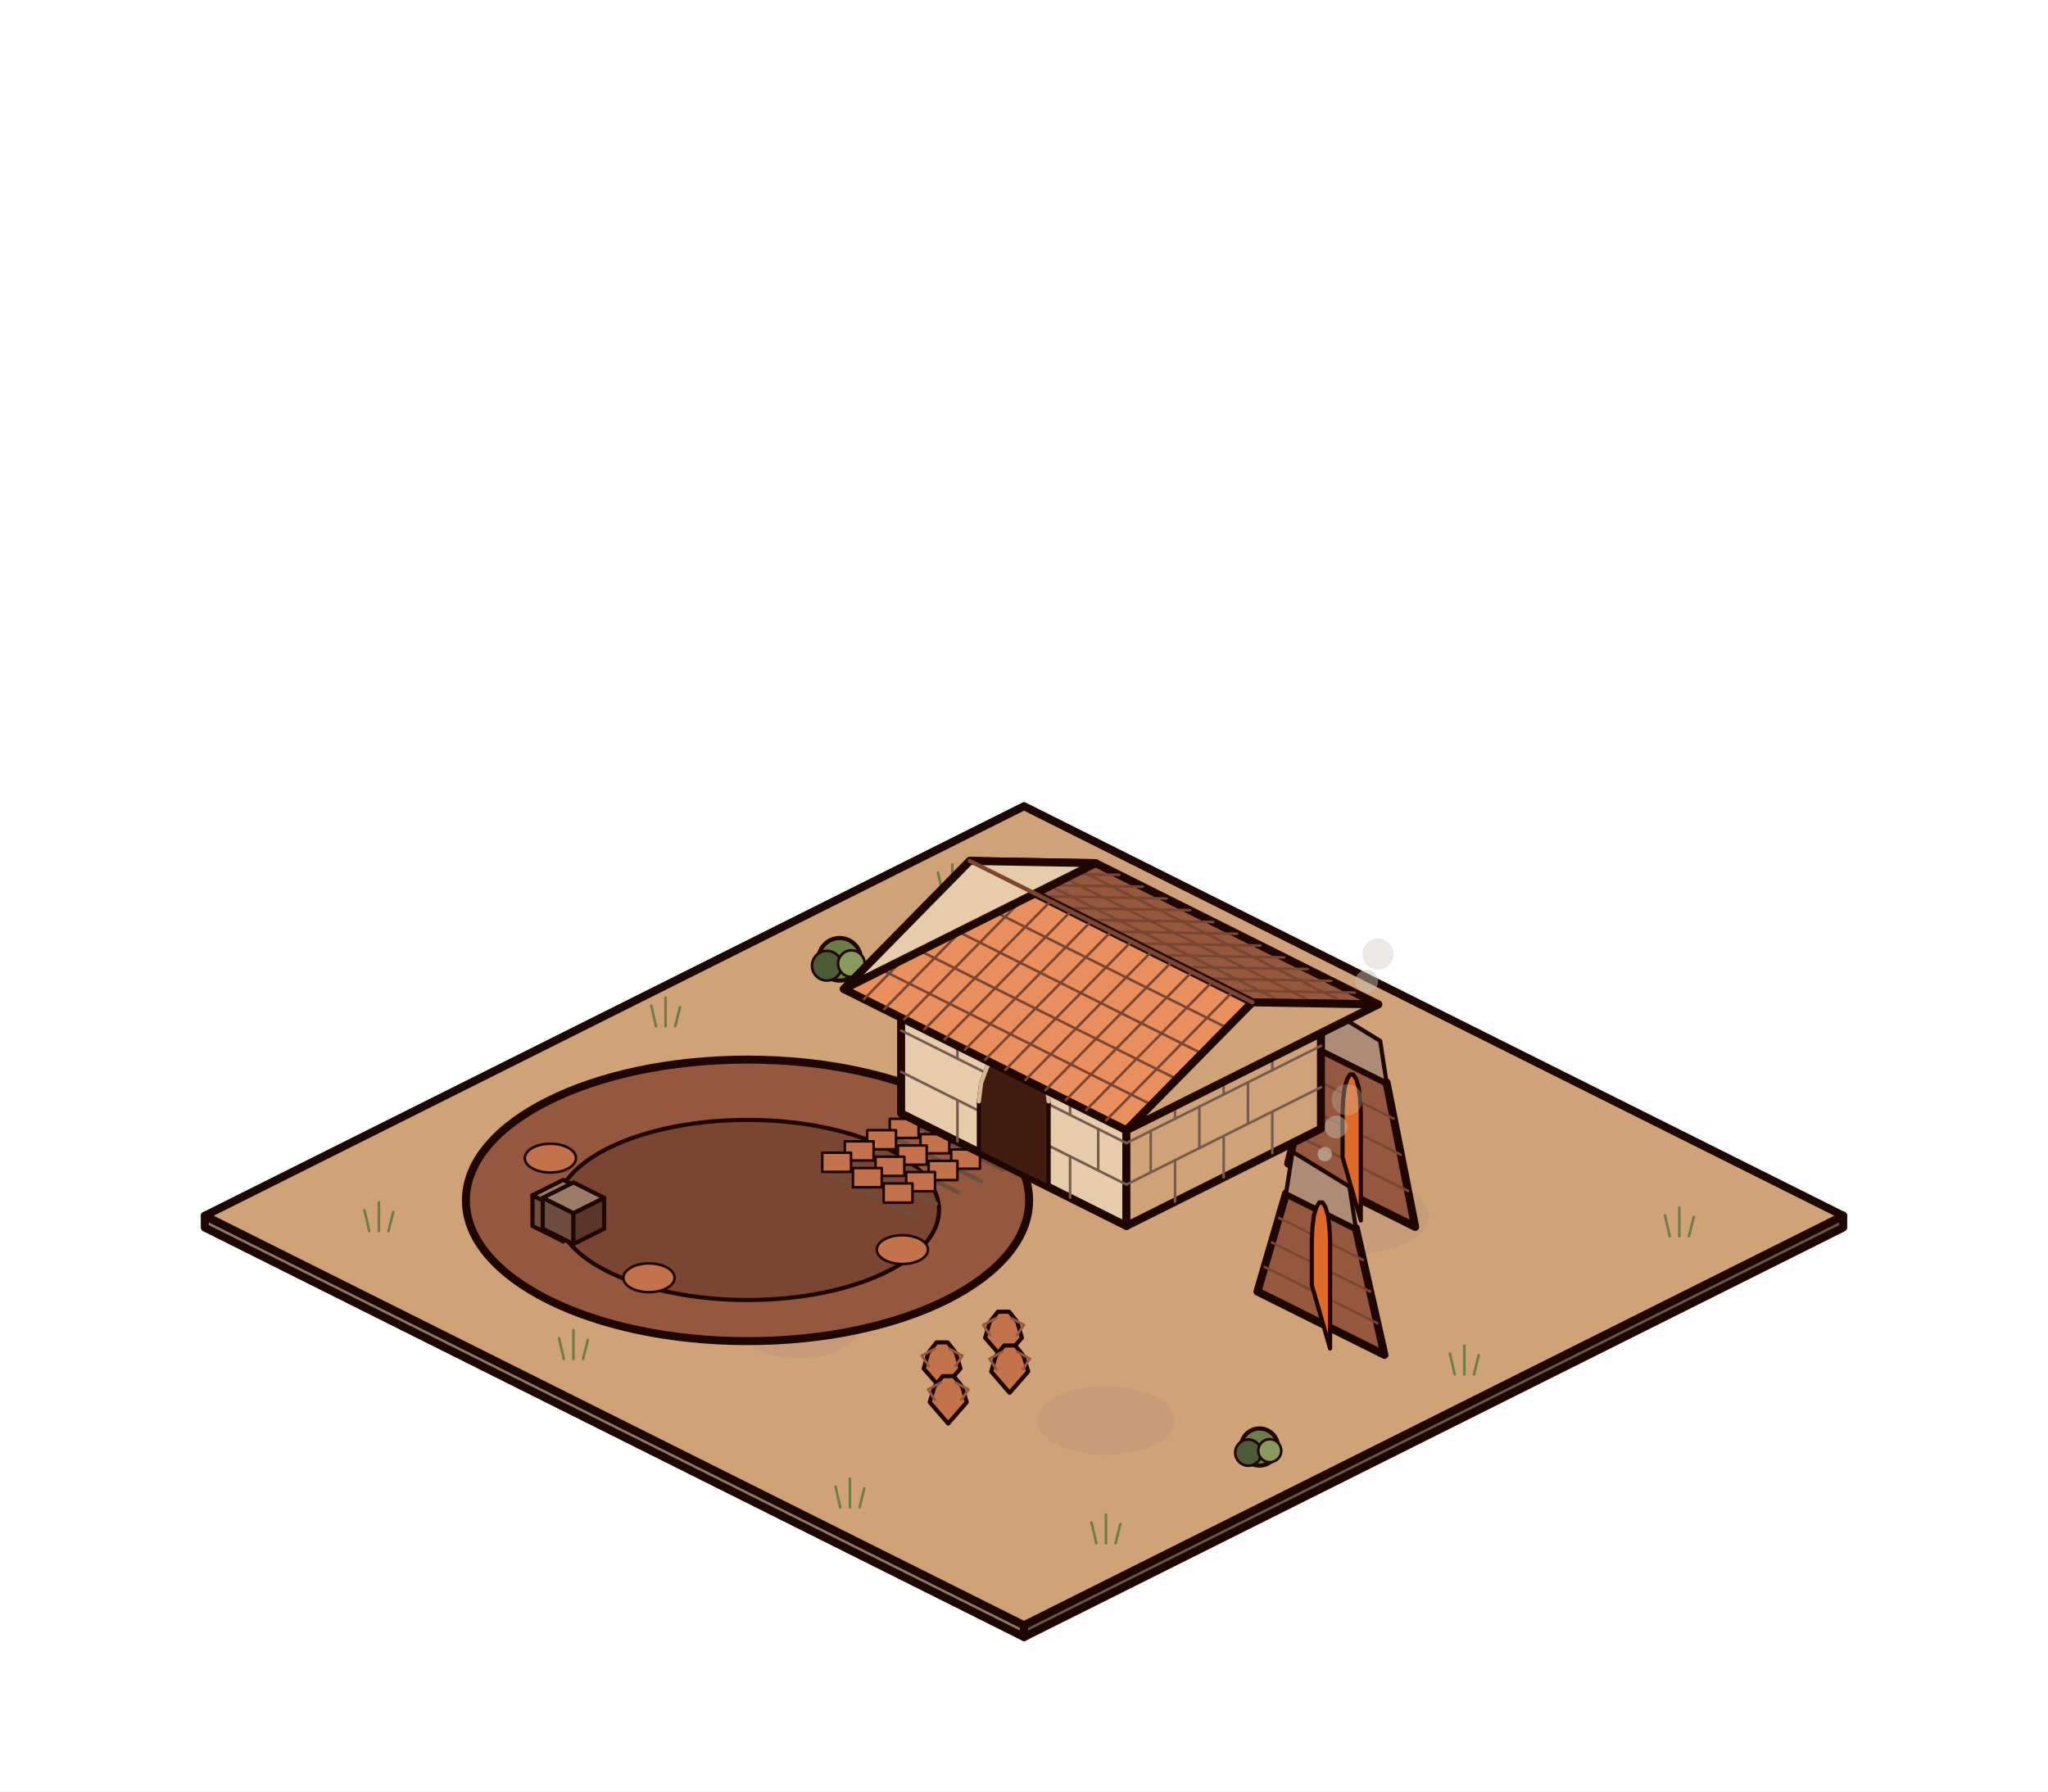
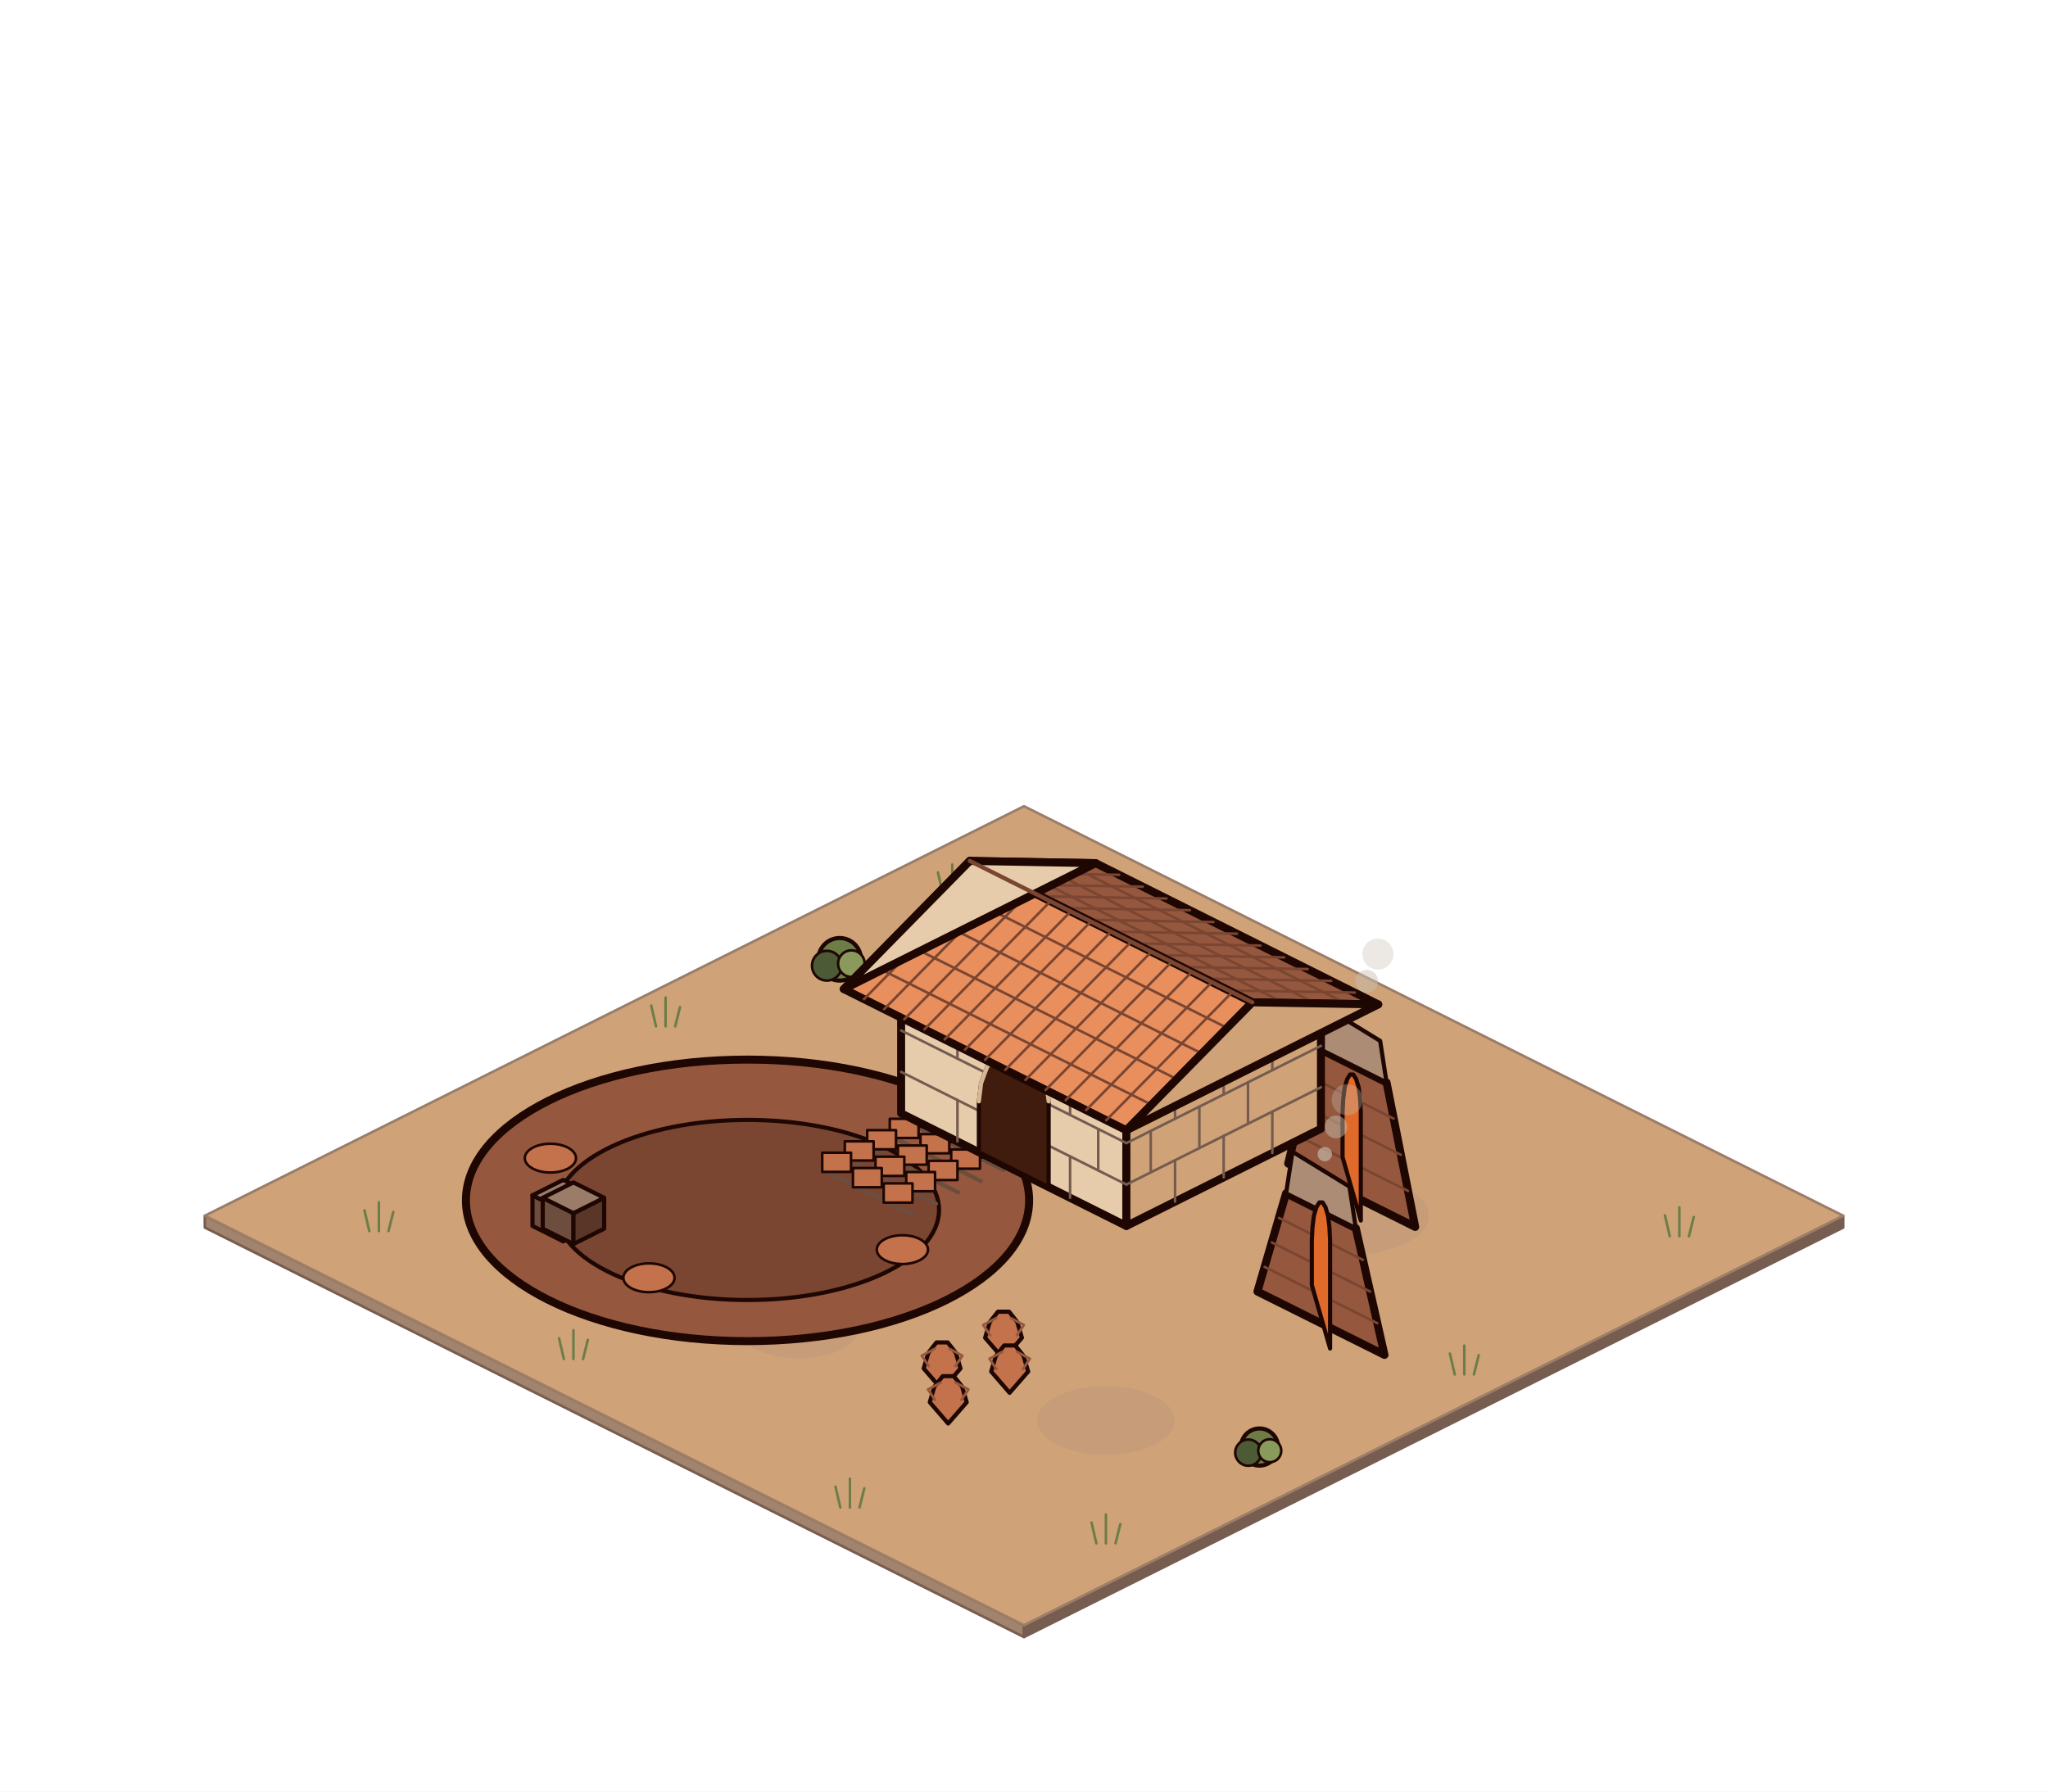
<svg xmlns="http://www.w3.org/2000/svg" viewBox="-640 -760 1280 1120" width="1280" height="1120">
  <rect x="-640" y="-760" width="1280" height="1120" fill="#ffffff" />
-   <polygon points="-512.0,0.0 0.0,256.0 0.0,263.4 -512.0,7.4" fill="#947864" stroke="#1e0702" stroke-width="5.0" stroke-linejoin="round" />
-   <polygon points="0.0,256.0 512.0,0.0 512.0,7.4 0.0,263.4" fill="#6c5548" stroke="#1e0702" stroke-width="5.0" stroke-linejoin="round" />
-   <polygon points="0.0,-256.0 512.0,0.0 0.0,256.0 -512.0,0.0" fill="#cfa278" stroke="#1e0702" stroke-width="5.0" stroke-linejoin="round" />
+   <polygon points="-512.0,0.0 0.0,256.0 0.0,263.4 -512.0,7.4" fill="#a2836d" stroke="#765d50" stroke-width="1.6" stroke-linejoin="round" />
+   <polygon points="0.0,256.0 512.0,0.0 512.0,7.4 0.0,263.4" fill="#765d50" stroke="#765d50" stroke-width="1.6" stroke-linejoin="round" />
+   <polygon points="0.0,-256.0 512.0,0.0 0.0,256.0 -512.0,0.0" fill="#cfa278" stroke="#9b7e69" stroke-width="1.6" stroke-linejoin="round" />
  <ellipse cx="-204.8" cy="-12.8" rx="59.1" ry="29.6" fill="#b7947c" stroke="none" fill-opacity="0.35" />
  <ellipse cx="204.8" cy="0.0" rx="48.4" ry="24.2" fill="#b7947c" stroke="none" fill-opacity="0.35" />
  <ellipse cx="-140.8" cy="70.4" rx="37.6" ry="18.8" fill="#b7947c" stroke="none" fill-opacity="0.35" />
  <ellipse cx="51.2" cy="128.0" rx="43.0" ry="21.5" fill="#b7947c" stroke="none" fill-opacity="0.35" />
  <ellipse cx="-172.8" cy="-9.6" rx="176.0" ry="88.0" fill="#95583e" stroke="#1e0702" stroke-width="5.0" />
  <ellipse cx="-172.8" cy="-3.6" rx="119.7" ry="56.3" fill="#7a4531" stroke="#1e0702" stroke-width="2.6" />
  <ellipse cx="-296.0" cy="-36.0" rx="16.0" ry="9.0" fill="#c4724c" stroke="#1e0702" stroke-width="1.6" />
  <ellipse cx="-76.0" cy="21.2" rx="16.0" ry="9.0" fill="#c4724c" stroke="#1e0702" stroke-width="1.6" />
  <ellipse cx="-234.4" cy="38.8" rx="16.0" ry="9.0" fill="#c4724c" stroke="#1e0702" stroke-width="1.6" />
  <line x1="-50.8" y1="-201.6" x2="-53.8" y2="-214.6" stroke="#6e7d48" stroke-width="1.6" stroke-linecap="round" />
  <line x1="-44.8" y1="-201.6" x2="-44.8" y2="-219.6" stroke="#6e7d48" stroke-width="1.6" stroke-linecap="round" />
  <line x1="-38.8" y1="-201.6" x2="-35.8" y2="-213.6" stroke="#6e7d48" stroke-width="1.6" stroke-linecap="round" />
  <circle cx="-115.2" cy="-160.3" r="13.3" fill="#6e7d48" stroke="#1e0702" stroke-width="2.6" />
  <circle cx="-123.2" cy="-156.3" r="9.3" fill="#4d5a36" stroke="#1e0702" stroke-width="1.6" />
  <circle cx="-107.9" cy="-157.6" r="8.3" fill="#8a9a5c" stroke="#1e0702" stroke-width="1.6" />
  <line x1="-230.0" y1="-118.4" x2="-233.0" y2="-131.4" stroke="#6e7d48" stroke-width="1.6" stroke-linecap="round" />
  <line x1="-224.0" y1="-118.4" x2="-224.0" y2="-136.4" stroke="#6e7d48" stroke-width="1.6" stroke-linecap="round" />
  <line x1="-218.0" y1="-118.4" x2="-215.0" y2="-130.4" stroke="#6e7d48" stroke-width="1.6" stroke-linecap="round" />
  <line x1="-70.4" y1="-57.4" x2="-12.8" y2="-28.6" stroke="#6d4d3d" stroke-width="2.6" stroke-linecap="round" />
  <polygon points="-69.8,-55.6 -51.8,-55.6 -51.8,-67.6 -69.8,-67.6" fill="#c4724c" stroke="#1e0702" stroke-width="1.6" stroke-linejoin="round" />
  <polygon points="-50.6,-46.0 -32.6,-46.0 -32.6,-58.0 -50.6,-58.0" fill="#c4724c" stroke="#1e0702" stroke-width="1.6" stroke-linejoin="round" />
  <polygon points="-31.4,-36.4 -13.4,-36.4 -13.4,-48.4 -31.4,-48.4" fill="#c4724c" stroke="#1e0702" stroke-width="1.6" stroke-linejoin="round" />
  <line x1="-84.5" y1="-50.4" x2="-26.9" y2="-21.6" stroke="#6d4d3d" stroke-width="2.6" stroke-linecap="round" />
  <polygon points="-83.9,-48.6 -65.9,-48.6 -65.9,-60.6 -83.9,-60.6" fill="#c4724c" stroke="#1e0702" stroke-width="1.6" stroke-linejoin="round" />
  <polygon points="-64.7,-39.0 -46.7,-39.0 -46.7,-51.0 -64.7,-51.0" fill="#c4724c" stroke="#1e0702" stroke-width="1.6" stroke-linejoin="round" />
  <polygon points="-45.5,-29.4 -27.5,-29.4 -27.5,-41.4 -45.5,-41.4" fill="#c4724c" stroke="#1e0702" stroke-width="1.6" stroke-linejoin="round" />
  <line x1="-98.6" y1="-43.3" x2="-41.0" y2="-14.5" stroke="#6d4d3d" stroke-width="2.6" stroke-linecap="round" />
  <polygon points="-98.0,-41.5 -80.0,-41.5 -80.0,-53.5 -98.0,-53.5" fill="#c4724c" stroke="#1e0702" stroke-width="1.6" stroke-linejoin="round" />
  <polygon points="-78.8,-31.9 -60.8,-31.9 -60.8,-43.9 -78.8,-43.9" fill="#c4724c" stroke="#1e0702" stroke-width="1.6" stroke-linejoin="round" />
  <polygon points="-59.6,-22.3 -41.6,-22.3 -41.6,-34.3 -59.6,-34.3" fill="#c4724c" stroke="#1e0702" stroke-width="1.6" stroke-linejoin="round" />
  <line x1="-112.6" y1="-36.3" x2="-55.0" y2="-7.5" stroke="#6d4d3d" stroke-width="2.6" stroke-linecap="round" />
  <polygon points="-112.0,-34.5 -94.0,-34.5 -94.0,-46.5 -112.0,-46.5" fill="#c4724c" stroke="#1e0702" stroke-width="1.6" stroke-linejoin="round" />
  <polygon points="-92.8,-24.9 -74.8,-24.9 -74.8,-36.9 -92.8,-36.9" fill="#c4724c" stroke="#1e0702" stroke-width="1.6" stroke-linejoin="round" />
  <polygon points="-73.6,-15.3 -55.6,-15.3 -55.6,-27.3 -73.6,-27.3" fill="#c4724c" stroke="#1e0702" stroke-width="1.6" stroke-linejoin="round" />
  <line x1="-126.7" y1="-29.2" x2="-69.1" y2="-0.4" stroke="#6d4d3d" stroke-width="2.6" stroke-linecap="round" />
  <polygon points="-126.1,-27.4 -108.1,-27.4 -108.1,-39.4 -126.1,-39.4" fill="#c4724c" stroke="#1e0702" stroke-width="1.6" stroke-linejoin="round" />
  <polygon points="-106.9,-17.8 -88.9,-17.8 -88.9,-29.8 -106.9,-29.8" fill="#c4724c" stroke="#1e0702" stroke-width="1.6" stroke-linejoin="round" />
  <polygon points="-87.7,-8.2 -69.7,-8.2 -69.7,-20.2 -87.7,-20.2" fill="#c4724c" stroke="#1e0702" stroke-width="1.6" stroke-linejoin="round" />
  <circle cx="207.2" cy="-129.6" r="4.5" fill="#c9c0b2" stroke="none" fill-opacity="0.62" />
  <circle cx="214.2" cy="-146.6" r="7.1" fill="#c9c0b2" stroke="none" fill-opacity="0.48" />
  <circle cx="221.2" cy="-163.6" r="9.7" fill="#c9c0b2" stroke="none" fill-opacity="0.34" />
  <polygon points="165.1,-32.6 244.5,7.0 226.6,-83.3 183.0,-105.1" fill="#95583e" stroke="#1e0702" stroke-width="5.0" stroke-linejoin="round" />
  <polygon points="183.0,-105.1 226.6,-83.3 222.6,-109.3 187.0,-131.1" fill="#ad8c75" stroke="#1e0702" stroke-width="2.6" stroke-linejoin="round" />
  <line x1="169.6" y1="-50.7" x2="240.0" y2="-15.5" stroke="#7a4531" stroke-width="1.6" stroke-linecap="round" />
  <line x1="174.1" y1="-68.9" x2="235.5" y2="-38.1" stroke="#7a4531" stroke-width="1.6" stroke-linecap="round" />
  <line x1="178.6" y1="-87.0" x2="231.0" y2="-60.7" stroke="#7a4531" stroke-width="1.6" stroke-linecap="round" />
  <polygon points="199.1,-36.6 199.1,-64.6 199.5,-72.8 200.4,-80.1 202.0,-85.4 203.8,-88.3 205.8,-88.3 207.6,-85.4 209.2,-80.1 210.1,-72.8 210.5,-64.6 210.5,3.0" fill="#e06a2a" stroke="#1e0702" stroke-width="2.6" stroke-linejoin="round" />
  <polygon points="-76.8,-64.0 64.0,6.4 64.0,-71.3 -76.8,-141.7" fill="#e7ccab" stroke="#1e0702" stroke-width="5.0" stroke-linejoin="round" />
  <polygon points="64.0,6.4 185.6,-54.4 185.6,-132.1 64.0,-71.3" fill="#cfa278" stroke="#1e0702" stroke-width="5.0" stroke-linejoin="round" />
  <polygon points="44.8,-202.5 185.6,-132.1 64.0,-71.3 -76.8,-141.7" fill="#fadfba" stroke="#1e0702" stroke-width="5.0" stroke-linejoin="round" />
  <line x1="-41.6" y1="-46.4" x2="-41.6" y2="-72.3" stroke="#745b4e" stroke-width="1.6" stroke-linecap="round" />
  <line x1="155.2" y1="-39.2" x2="155.2" y2="-65.1" stroke="#745b4e" stroke-width="1.6" stroke-linecap="round" />
  <line x1="-6.4" y1="-28.8" x2="-6.4" y2="-54.7" stroke="#745b4e" stroke-width="1.6" stroke-linecap="round" />
  <line x1="124.8" y1="-24.0" x2="124.8" y2="-49.9" stroke="#745b4e" stroke-width="1.6" stroke-linecap="round" />
  <line x1="28.8" y1="-11.2" x2="28.8" y2="-37.1" stroke="#745b4e" stroke-width="1.6" stroke-linecap="round" />
  <line x1="94.4" y1="-8.8" x2="94.4" y2="-34.7" stroke="#745b4e" stroke-width="1.6" stroke-linecap="round" />
  <line x1="-76.8" y1="-89.9" x2="64.0" y2="-19.5" stroke="#745b4e" stroke-width="1.6" stroke-linecap="round" />
  <line x1="64.0" y1="-19.5" x2="185.6" y2="-80.3" stroke="#745b4e" stroke-width="1.6" stroke-linecap="round" />
  <line x1="-24.0" y1="-63.5" x2="-24.0" y2="-89.4" stroke="#745b4e" stroke-width="1.6" stroke-linecap="round" />
  <line x1="140.0" y1="-57.5" x2="140.0" y2="-83.4" stroke="#745b4e" stroke-width="1.6" stroke-linecap="round" />
  <line x1="11.2" y1="-45.9" x2="11.2" y2="-71.8" stroke="#745b4e" stroke-width="1.6" stroke-linecap="round" />
  <line x1="109.6" y1="-42.3" x2="109.6" y2="-68.2" stroke="#745b4e" stroke-width="1.6" stroke-linecap="round" />
  <line x1="46.4" y1="-28.3" x2="46.4" y2="-54.2" stroke="#745b4e" stroke-width="1.6" stroke-linecap="round" />
  <line x1="79.2" y1="-27.1" x2="79.2" y2="-53.0" stroke="#745b4e" stroke-width="1.6" stroke-linecap="round" />
  <line x1="-76.8" y1="-115.8" x2="64.0" y2="-45.4" stroke="#745b4e" stroke-width="1.6" stroke-linecap="round" />
  <line x1="64.0" y1="-45.4" x2="185.6" y2="-106.2" stroke="#745b4e" stroke-width="1.6" stroke-linecap="round" />
  <line x1="-41.6" y1="-98.2" x2="-41.6" y2="-124.1" stroke="#745b4e" stroke-width="1.6" stroke-linecap="round" />
  <line x1="155.2" y1="-91.0" x2="155.2" y2="-116.9" stroke="#745b4e" stroke-width="1.6" stroke-linecap="round" />
  <line x1="-6.4" y1="-80.6" x2="-6.4" y2="-106.5" stroke="#745b4e" stroke-width="1.6" stroke-linecap="round" />
  <line x1="124.8" y1="-75.8" x2="124.8" y2="-101.7" stroke="#745b4e" stroke-width="1.6" stroke-linecap="round" />
  <line x1="28.8" y1="-63.0" x2="28.8" y2="-88.9" stroke="#745b4e" stroke-width="1.6" stroke-linecap="round" />
  <line x1="94.4" y1="-60.6" x2="94.4" y2="-86.5" stroke="#745b4e" stroke-width="1.6" stroke-linecap="round" />
  <polygon points="-28.2,-39.7 -28.2,-71.5 -28.2,-71.5 -26.8,-82.9 -23.1,-92.9 -17.3,-100.3 -10.2,-104.2 -2.6,-104.2 4.5,-100.3 10.3,-92.9 14.0,-82.9 15.4,-71.5 15.4,-71.5 15.4,-17.9" fill="#3f1c0d" stroke="#1e0702" stroke-width="2.6" stroke-linejoin="round" />
  <polyline points="-28.2,-71.5 -28.2,-71.5 -26.8,-82.9 -23.1,-92.9 -17.3,-100.3 -10.2,-104.2 -2.6,-104.2 4.5,-100.3 10.3,-92.9 14.0,-82.9 15.4,-71.5 15.4,-71.5" fill="none" stroke="#d7b791" stroke-width="2.6" stroke-linejoin="round" stroke-linecap="round" />
  <polygon points="44.8,-220.4 221.4,-132.1 142.7,-133.4 -33.9,-221.8" fill="#95583e" stroke="#1e0702" stroke-width="5.0" stroke-linejoin="round" />
  <line x1="25.1" y1="-220.8" x2="201.8" y2="-132.4" stroke="#7a4531" stroke-width="1.6" stroke-linecap="round" />
  <line x1="5.4" y1="-221.1" x2="182.1" y2="-132.8" stroke="#7a4531" stroke-width="1.6" stroke-linecap="round" />
  <line x1="-14.2" y1="-221.4" x2="162.4" y2="-133.1" stroke="#7a4531" stroke-width="1.6" stroke-linecap="round" />
  <line x1="59.5" y1="-213.1" x2="-19.2" y2="-214.4" stroke="#7a4531" stroke-width="1.6" stroke-linecap="round" />
  <line x1="74.2" y1="-205.7" x2="-4.5" y2="-207.0" stroke="#7a4531" stroke-width="1.6" stroke-linecap="round" />
  <line x1="89.0" y1="-198.3" x2="10.2" y2="-199.7" stroke="#7a4531" stroke-width="1.6" stroke-linecap="round" />
  <line x1="103.7" y1="-191.0" x2="25.0" y2="-192.3" stroke="#7a4531" stroke-width="1.6" stroke-linecap="round" />
  <line x1="118.4" y1="-183.6" x2="39.7" y2="-185.0" stroke="#7a4531" stroke-width="1.6" stroke-linecap="round" />
  <line x1="133.1" y1="-176.3" x2="54.4" y2="-177.6" stroke="#7a4531" stroke-width="1.6" stroke-linecap="round" />
  <line x1="147.8" y1="-168.9" x2="69.1" y2="-170.2" stroke="#7a4531" stroke-width="1.6" stroke-linecap="round" />
  <line x1="162.6" y1="-161.5" x2="83.8" y2="-162.9" stroke="#7a4531" stroke-width="1.6" stroke-linecap="round" />
  <line x1="177.3" y1="-154.2" x2="98.6" y2="-155.5" stroke="#7a4531" stroke-width="1.6" stroke-linecap="round" />
  <line x1="192.0" y1="-146.8" x2="113.3" y2="-148.2" stroke="#7a4531" stroke-width="1.6" stroke-linecap="round" />
  <line x1="206.7" y1="-139.5" x2="128.0" y2="-140.8" stroke="#7a4531" stroke-width="1.6" stroke-linecap="round" />
  <polygon points="-112.6,-141.7 64.0,-53.4 142.7,-133.4 -33.9,-221.8" fill="#e98f5d" stroke="#1e0702" stroke-width="5.0" stroke-linejoin="round" />
  <line x1="-96.9" y1="-157.7" x2="79.7" y2="-69.4" stroke="#7a4531" stroke-width="1.6" stroke-linecap="round" />
  <line x1="-81.2" y1="-173.7" x2="95.5" y2="-85.4" stroke="#7a4531" stroke-width="1.6" stroke-linecap="round" />
  <line x1="-65.4" y1="-189.7" x2="111.2" y2="-101.4" stroke="#7a4531" stroke-width="1.6" stroke-linecap="round" />
  <line x1="-49.7" y1="-205.7" x2="127.0" y2="-117.4" stroke="#7a4531" stroke-width="1.6" stroke-linecap="round" />
  <line x1="-100.0" y1="-135.4" x2="-21.3" y2="-215.5" stroke="#7a4531" stroke-width="1.6" stroke-linecap="round" />
  <line x1="-87.4" y1="-129.1" x2="-8.7" y2="-209.1" stroke="#7a4531" stroke-width="1.6" stroke-linecap="round" />
  <line x1="-74.8" y1="-122.8" x2="3.9" y2="-202.8" stroke="#7a4531" stroke-width="1.6" stroke-linecap="round" />
  <line x1="-62.2" y1="-116.5" x2="16.5" y2="-196.5" stroke="#7a4531" stroke-width="1.6" stroke-linecap="round" />
  <line x1="-49.6" y1="-110.2" x2="29.2" y2="-190.2" stroke="#7a4531" stroke-width="1.6" stroke-linecap="round" />
  <line x1="-36.9" y1="-103.8" x2="41.8" y2="-183.9" stroke="#7a4531" stroke-width="1.6" stroke-linecap="round" />
  <line x1="-24.3" y1="-97.5" x2="54.4" y2="-177.6" stroke="#7a4531" stroke-width="1.6" stroke-linecap="round" />
  <line x1="-11.7" y1="-91.2" x2="67.0" y2="-171.3" stroke="#7a4531" stroke-width="1.6" stroke-linecap="round" />
  <line x1="0.9" y1="-84.9" x2="79.6" y2="-165.0" stroke="#7a4531" stroke-width="1.6" stroke-linecap="round" />
  <line x1="13.5" y1="-78.6" x2="92.3" y2="-158.7" stroke="#7a4531" stroke-width="1.6" stroke-linecap="round" />
  <line x1="26.1" y1="-72.3" x2="104.9" y2="-152.4" stroke="#7a4531" stroke-width="1.6" stroke-linecap="round" />
  <line x1="38.8" y1="-66.0" x2="117.5" y2="-146.1" stroke="#7a4531" stroke-width="1.6" stroke-linecap="round" />
  <line x1="51.4" y1="-59.7" x2="130.1" y2="-139.7" stroke="#7a4531" stroke-width="1.6" stroke-linecap="round" />
  <polygon points="44.8,-220.4 -112.6,-141.7 -33.9,-221.8" fill="#e7ccab" stroke="#1e0702" stroke-width="5.0" stroke-linejoin="round" />
  <polygon points="221.4,-132.1 64.0,-53.4 142.7,-133.4" fill="#cfa278" stroke="#1e0702" stroke-width="5.0" stroke-linejoin="round" />
  <line x1="-33.9" y1="-221.8" x2="142.7" y2="-133.4" stroke="#7a4531" stroke-width="2.6" stroke-linecap="round" />
  <line x1="-307.2" y1="6.4" x2="-288.0" y2="-3.2" stroke="#3f1c0d" stroke-width="1.6" stroke-linecap="round" />
  <line x1="-307.2" y1="-12.8" x2="-288.0" y2="16.0" stroke="#3f1c0d" stroke-width="1.6" stroke-linecap="round" />
  <line x1="-409.2" y1="9.6" x2="-412.2" y2="-3.4" stroke="#6e7d48" stroke-width="1.6" stroke-linecap="round" />
  <line x1="-403.2" y1="9.6" x2="-403.2" y2="-8.4" stroke="#6e7d48" stroke-width="1.6" stroke-linecap="round" />
  <line x1="-397.2" y1="9.6" x2="-394.2" y2="-2.4" stroke="#6e7d48" stroke-width="1.6" stroke-linecap="round" />
  <line x1="403.6" y1="12.8" x2="400.6" y2="-0.2" stroke="#6e7d48" stroke-width="1.6" stroke-linecap="round" />
  <line x1="409.6" y1="12.8" x2="409.6" y2="-5.2" stroke="#6e7d48" stroke-width="1.6" stroke-linecap="round" />
  <line x1="415.6" y1="12.8" x2="418.6" y2="0.8" stroke="#6e7d48" stroke-width="1.6" stroke-linecap="round" />
  <polygon points="-307.2,6.4 -288.0,16.0 -288.0,-3.2 -307.2,-12.8" fill="#6d4d3d" stroke="#1e0702" stroke-width="2.6" stroke-linejoin="round" />
  <polygon points="-288.0,16.0 -268.8,6.4 -268.8,-12.8 -288.0,-3.2" fill="#593627" stroke="#1e0702" stroke-width="2.6" stroke-linejoin="round" />
  <polygon points="-288.0,-22.4 -268.8,-12.8 -288.0,-3.2 -307.2,-12.8" fill="#9b7c68" stroke="#1e0702" stroke-width="2.6" stroke-linejoin="round" />
  <line x1="-300.8" y1="8.1" x2="-281.6" y2="-1.6" stroke="#3f1c0d" stroke-width="1.6" stroke-linecap="round" />
  <line x1="-300.8" y1="-11.2" x2="-281.6" y2="17.7" stroke="#3f1c0d" stroke-width="1.6" stroke-linecap="round" />
  <polygon points="-300.8,8.1 -281.6,17.7 -281.6,-1.6 -300.8,-11.2" fill="#6d4d3d" stroke="#1e0702" stroke-width="2.6" stroke-linejoin="round" />
  <polygon points="-281.6,17.7 -262.4,8.1 -262.4,-11.2 -281.6,-1.6" fill="#593627" stroke="#1e0702" stroke-width="2.6" stroke-linejoin="round" />
  <polygon points="-281.6,-20.8 -262.4,-11.2 -281.6,-1.6 -300.8,-11.2" fill="#9b7c68" stroke="#1e0702" stroke-width="2.6" stroke-linejoin="round" />
  <circle cx="188.0" cy="-38.5" r="4.5" fill="#c9c0b2" stroke="none" fill-opacity="0.62" />
  <circle cx="195.0" cy="-55.5" r="7.1" fill="#c9c0b2" stroke="none" fill-opacity="0.48" />
  <circle cx="202.0" cy="-72.5" r="9.7" fill="#c9c0b2" stroke="none" fill-opacity="0.34" />
  <polygon points="145.9,47.4 225.3,87.0 207.4,7.8 163.8,-14.0" fill="#95583e" stroke="#1e0702" stroke-width="5.0" stroke-linejoin="round" />
  <polygon points="163.8,-14.0 207.4,7.8 203.4,-18.2 167.8,-40.0" fill="#ad8c75" stroke="#1e0702" stroke-width="2.6" stroke-linejoin="round" />
  <line x1="150.4" y1="32.0" x2="220.8" y2="67.2" stroke="#7a4531" stroke-width="1.6" stroke-linecap="round" />
  <line x1="154.9" y1="16.7" x2="216.3" y2="47.4" stroke="#7a4531" stroke-width="1.6" stroke-linecap="round" />
  <line x1="159.4" y1="1.4" x2="211.8" y2="27.6" stroke="#7a4531" stroke-width="1.6" stroke-linecap="round" />
  <polygon points="179.9,43.4 179.9,15.4 180.3,7.2 181.2,-0.1 182.8,-5.4 184.6,-8.3 186.6,-8.3 188.4,-5.4 190.0,-0.1 190.9,7.2 191.3,15.4 191.3,83.0" fill="#e06a2a" stroke="#1e0702" stroke-width="2.6" stroke-linejoin="round" />
  <line x1="-287.6" y1="89.6" x2="-290.6" y2="76.6" stroke="#6e7d48" stroke-width="1.6" stroke-linecap="round" />
  <line x1="-281.6" y1="89.6" x2="-281.6" y2="71.6" stroke="#6e7d48" stroke-width="1.6" stroke-linecap="round" />
  <line x1="-275.6" y1="89.6" x2="-272.6" y2="77.6" stroke="#6e7d48" stroke-width="1.6" stroke-linecap="round" />
  <polygon points="-12.8,89.6 -24.3,76.3 -21.4,66.5 -16.3,60.0 -9.3,60.0 -4.2,66.5 -1.3,76.3" fill="#c4724c" stroke="#1e0702" stroke-width="2.6" stroke-linejoin="round" />
  <polyline points="-17.4,64.0 -25.5,68.3 -21.1,74.8" fill="none" stroke="#95583e" stroke-width="1.6" stroke-linejoin="round" stroke-linecap="round" />
  <polyline points="-8.2,64.0 -0.1,68.3 -4.5,74.8" fill="none" stroke="#95583e" stroke-width="1.6" stroke-linejoin="round" stroke-linecap="round" />
  <line x1="269.2" y1="99.2" x2="266.2" y2="86.2" stroke="#6e7d48" stroke-width="1.6" stroke-linecap="round" />
  <line x1="275.2" y1="99.2" x2="275.2" y2="81.2" stroke="#6e7d48" stroke-width="1.6" stroke-linecap="round" />
  <line x1="281.2" y1="99.2" x2="284.2" y2="87.2" stroke="#6e7d48" stroke-width="1.6" stroke-linecap="round" />
  <polygon points="-51.2,108.8 -62.7,95.5 -59.8,85.7 -54.7,79.2 -47.7,79.2 -42.6,85.7 -39.7,95.5" fill="#c4724c" stroke="#1e0702" stroke-width="2.6" stroke-linejoin="round" />
  <polyline points="-55.8,83.2 -63.9,87.5 -59.5,94.0" fill="none" stroke="#95583e" stroke-width="1.6" stroke-linejoin="round" stroke-linecap="round" />
  <polyline points="-46.6,83.2 -38.5,87.5 -42.9,94.0" fill="none" stroke="#95583e" stroke-width="1.6" stroke-linejoin="round" stroke-linecap="round" />
  <polygon points="-9.0,110.7 -20.5,97.4 -17.6,87.6 -12.4,81.1 -5.5,81.1 -0.3,87.6 2.6,97.4" fill="#c4724c" stroke="#1e0702" stroke-width="2.6" stroke-linejoin="round" />
  <polyline points="-13.6,85.1 -21.6,89.4 -17.3,95.9" fill="none" stroke="#95583e" stroke-width="1.6" stroke-linejoin="round" stroke-linecap="round" />
  <polyline points="-4.4,85.1 3.7,89.4 -0.7,95.9" fill="none" stroke="#95583e" stroke-width="1.6" stroke-linejoin="round" stroke-linecap="round" />
  <polygon points="-47.4,129.9 -58.9,116.6 -56.0,106.8 -50.8,100.3 -43.9,100.3 -38.7,106.8 -35.8,116.6" fill="#c4724c" stroke="#1e0702" stroke-width="2.6" stroke-linejoin="round" />
  <polyline points="-52.0,104.3 -60.0,108.6 -55.7,115.1" fill="none" stroke="#95583e" stroke-width="1.6" stroke-linejoin="round" stroke-linecap="round" />
  <polyline points="-42.8,104.3 -34.7,108.6 -39.1,115.1" fill="none" stroke="#95583e" stroke-width="1.6" stroke-linejoin="round" stroke-linecap="round" />
  <circle cx="147.2" cy="144.6" r="11.6" fill="#6e7d48" stroke="#1e0702" stroke-width="2.6" />
  <circle cx="140.2" cy="148.1" r="8.2" fill="#4d5a36" stroke="#1e0702" stroke-width="1.6" />
  <circle cx="153.6" cy="146.9" r="7.2" fill="#8a9a5c" stroke="#1e0702" stroke-width="1.6" />
  <line x1="-114.8" y1="182.4" x2="-117.8" y2="169.4" stroke="#6e7d48" stroke-width="1.6" stroke-linecap="round" />
  <line x1="-108.8" y1="182.4" x2="-108.8" y2="164.4" stroke="#6e7d48" stroke-width="1.6" stroke-linecap="round" />
  <line x1="-102.8" y1="182.4" x2="-99.8" y2="170.4" stroke="#6e7d48" stroke-width="1.6" stroke-linecap="round" />
  <line x1="45.2" y1="204.8" x2="42.2" y2="191.8" stroke="#6e7d48" stroke-width="1.6" stroke-linecap="round" />
  <line x1="51.2" y1="204.8" x2="51.2" y2="186.8" stroke="#6e7d48" stroke-width="1.6" stroke-linecap="round" />
  <line x1="57.2" y1="204.8" x2="60.2" y2="192.8" stroke="#6e7d48" stroke-width="1.6" stroke-linecap="round" />
</svg>
